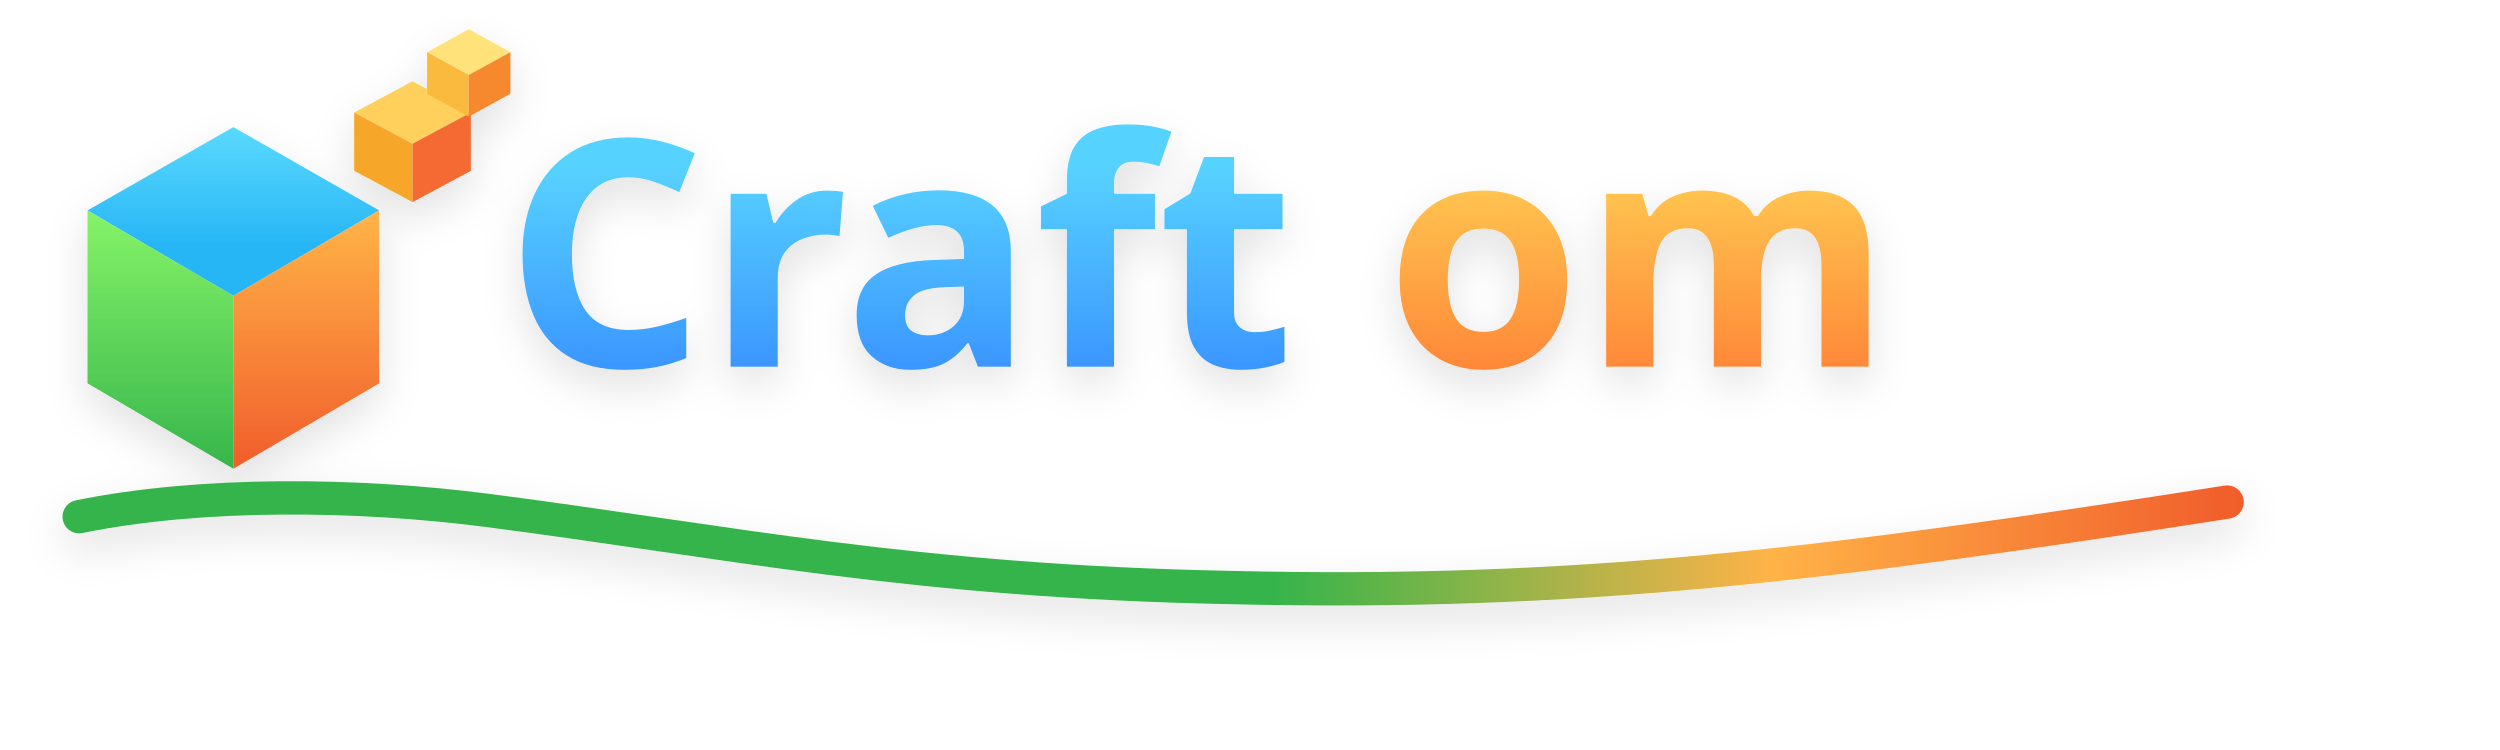
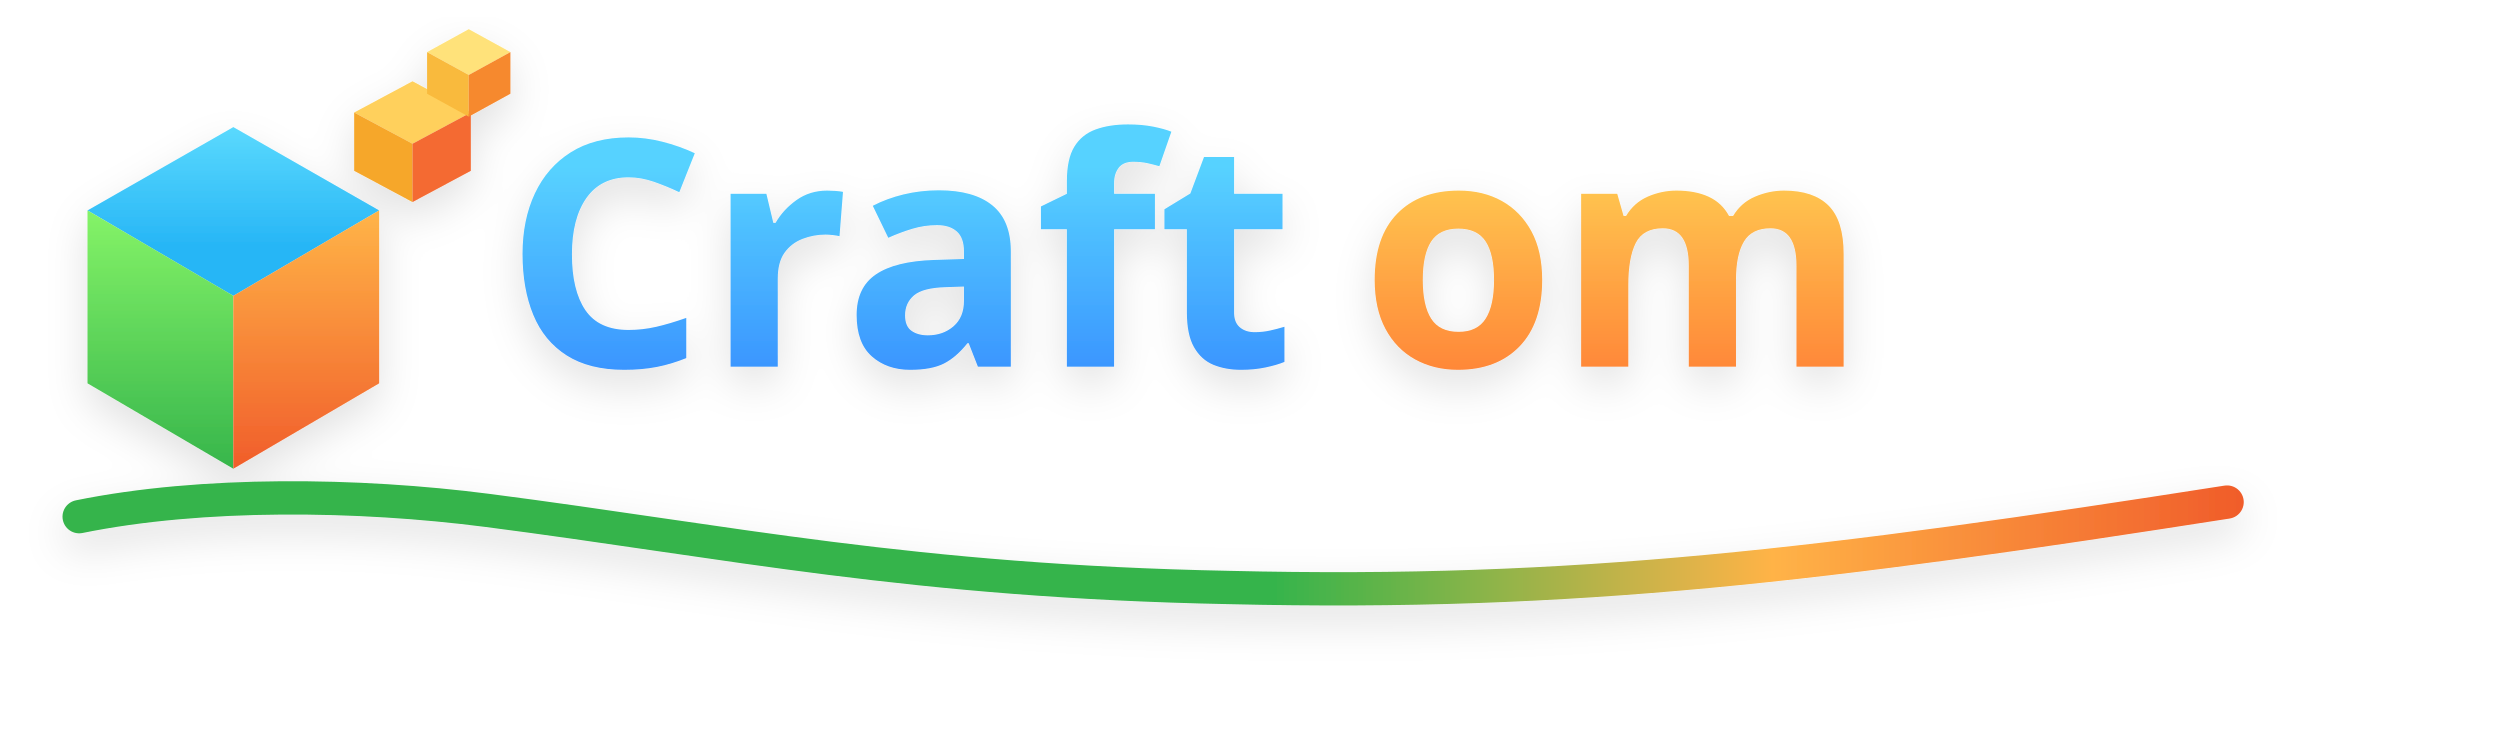
<svg xmlns="http://www.w3.org/2000/svg" width="1200" height="360" viewBox="0 0 1200 360" fill="none">
  <defs>
    <linearGradient id="craftGrad" x1="250" y1="80" x2="250" y2="220" gradientUnits="userSpaceOnUse">
      <stop stop-color="#57D2FF" />
      <stop offset="1" stop-color="#2E7BFF" />
    </linearGradient>
-     <linearGradient id="omGrad" x1="850" y1="80" x2="850" y2="220" gradientUnits="userSpaceOnUse">
+     <linearGradient id="omGrad" x1="838" y1="80" x2="838" y2="220" gradientUnits="userSpaceOnUse">
      <stop stop-color="#FFCB52" />
      <stop offset="1" stop-color="#FF6A2D" />
    </linearGradient>
    <linearGradient id="greenFace" x1="90" y1="104" x2="90" y2="228" gradientUnits="userSpaceOnUse">
      <stop stop-color="#83F267" />
      <stop offset="1" stop-color="#35B44B" />
    </linearGradient>
    <linearGradient id="blueFace" x1="112" y1="48" x2="112" y2="118" gradientUnits="userSpaceOnUse">
      <stop stop-color="#66E1FF" />
      <stop offset="1" stop-color="#27B6F6" />
    </linearGradient>
    <linearGradient id="orangeFace" x1="165" y1="103" x2="165" y2="228" gradientUnits="userSpaceOnUse">
      <stop stop-color="#FFB347" />
      <stop offset="1" stop-color="#F05B2A" />
    </linearGradient>
    <linearGradient id="swoosh" x1="38" y1="266" x2="1080" y2="266" gradientUnits="userSpaceOnUse">
      <stop stop-color="#35B44B" />
      <stop offset="0.55" stop-color="#35B44B" />
      <stop offset="0.78" stop-color="#FFB347" />
      <stop offset="1" stop-color="#F05B2A" />
    </linearGradient>
    <filter id="shadow" x="0" y="0" width="1200" height="360" filterUnits="userSpaceOnUse" color-interpolation-filters="sRGB">
      <feDropShadow dx="0" dy="8" stdDeviation="10" flood-color="#000000" flood-opacity="0.12" />
    </filter>
  </defs>
  <g filter="url(#shadow)">
    <path d="M42 101L112 61L182 101L112 142L42 101Z" fill="url(#blueFace)" />
    <path d="M42 101V184L112 225V142L42 101Z" fill="url(#greenFace)" />
    <path d="M182 101V184L112 225V142L182 101Z" fill="url(#orangeFace)" />
    <path d="M170 54L198 39L226 54L198 69L170 54Z" fill="#FFD05C" />
    <path d="M170 54V82L198 97V69L170 54Z" fill="#F6A72B" />
    <path d="M226 54V82L198 97V69L226 54Z" fill="#F46B30" />
    <path d="M205 25L225 14L245 25L225 36L205 25Z" fill="#FFE27A" />
    <path d="M205 25V45L225 56V36L205 25Z" fill="#F9BA3C" />
    <path d="M245 25V45L225 56V36L245 25Z" fill="#F6892E" />
    <text x="242" y="176" font-family="Arial Rounded MT Bold, Arial Black, sans-serif" font-size="152" font-weight="900" fill="url(#craftGrad)">Craft</text>
-     <text x="665" y="176" font-family="Arial Rounded MT Bold, Arial Black, sans-serif" font-size="152" font-weight="900" fill="url(#omGrad)">om</text>
+     <text x="653" y="176" font-family="Arial Rounded MT Bold, Arial Black, sans-serif" font-size="152" font-weight="900" fill="url(#omGrad)">om</text>
    <path d="M38 248C97 236 172 237 234 245C350 260 438 279 590 282C757 286 877 271 1069 241" stroke="url(#swoosh)" stroke-width="16" stroke-linecap="round" />
  </g>
</svg>
